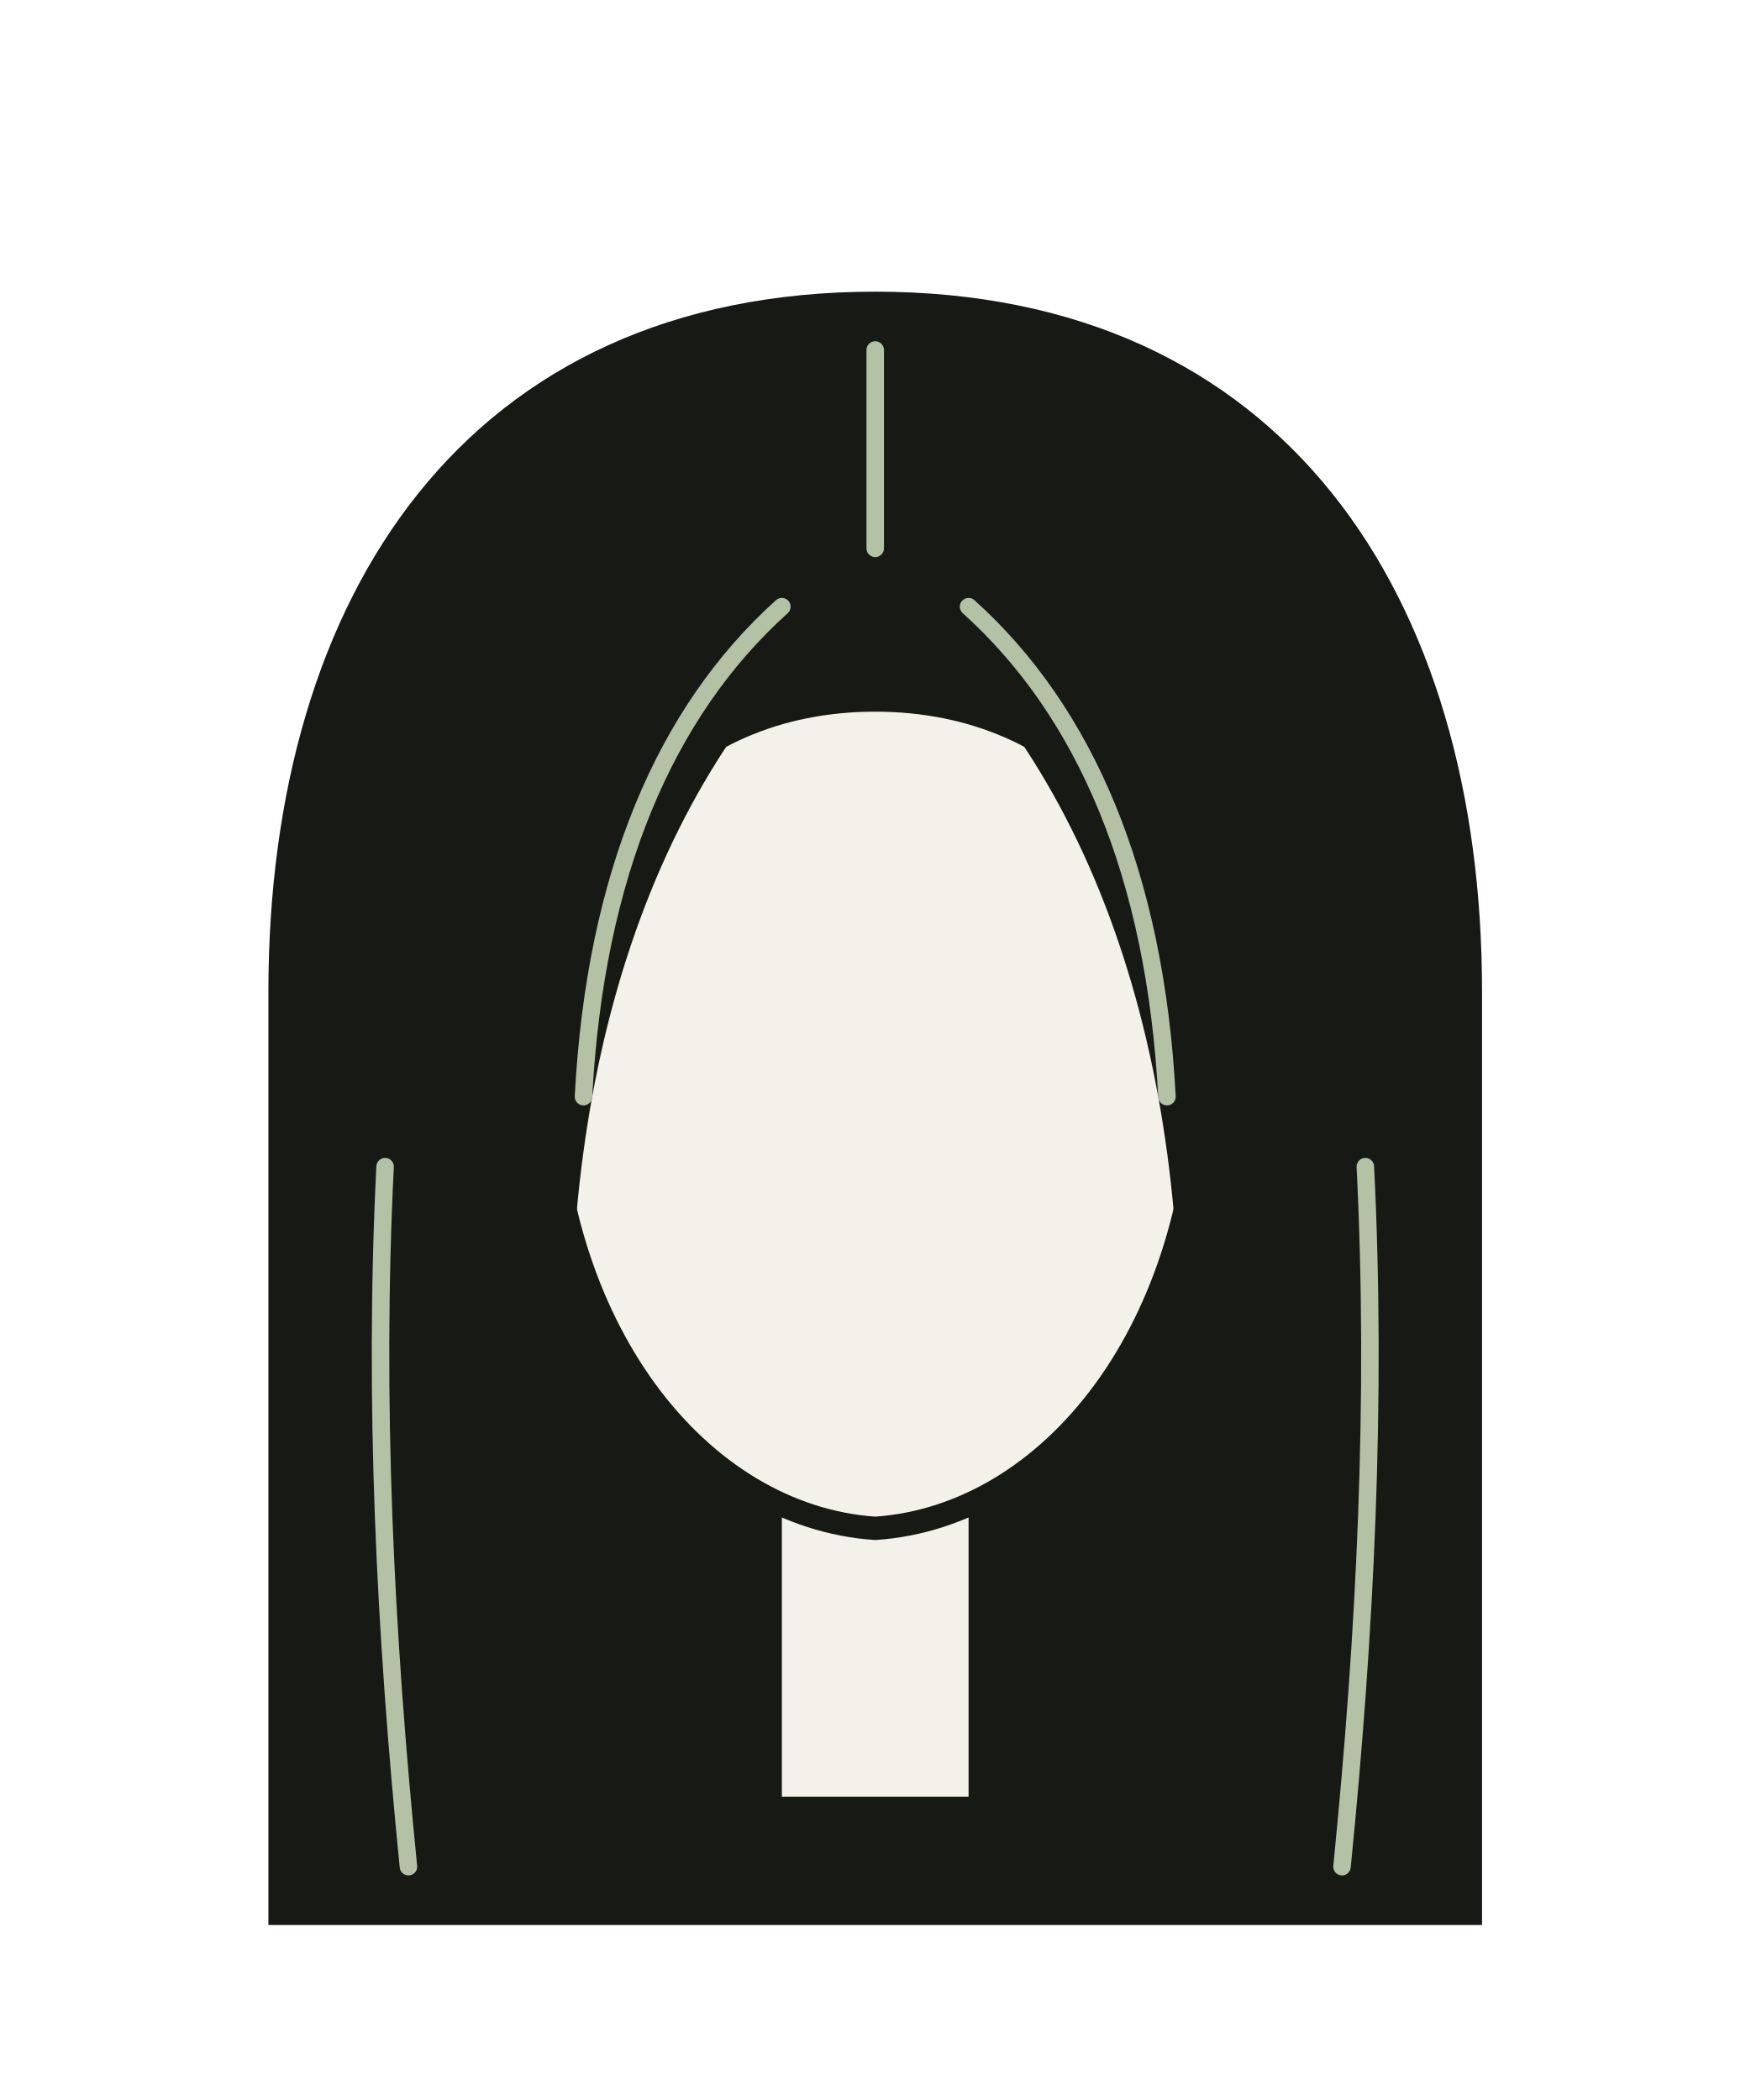
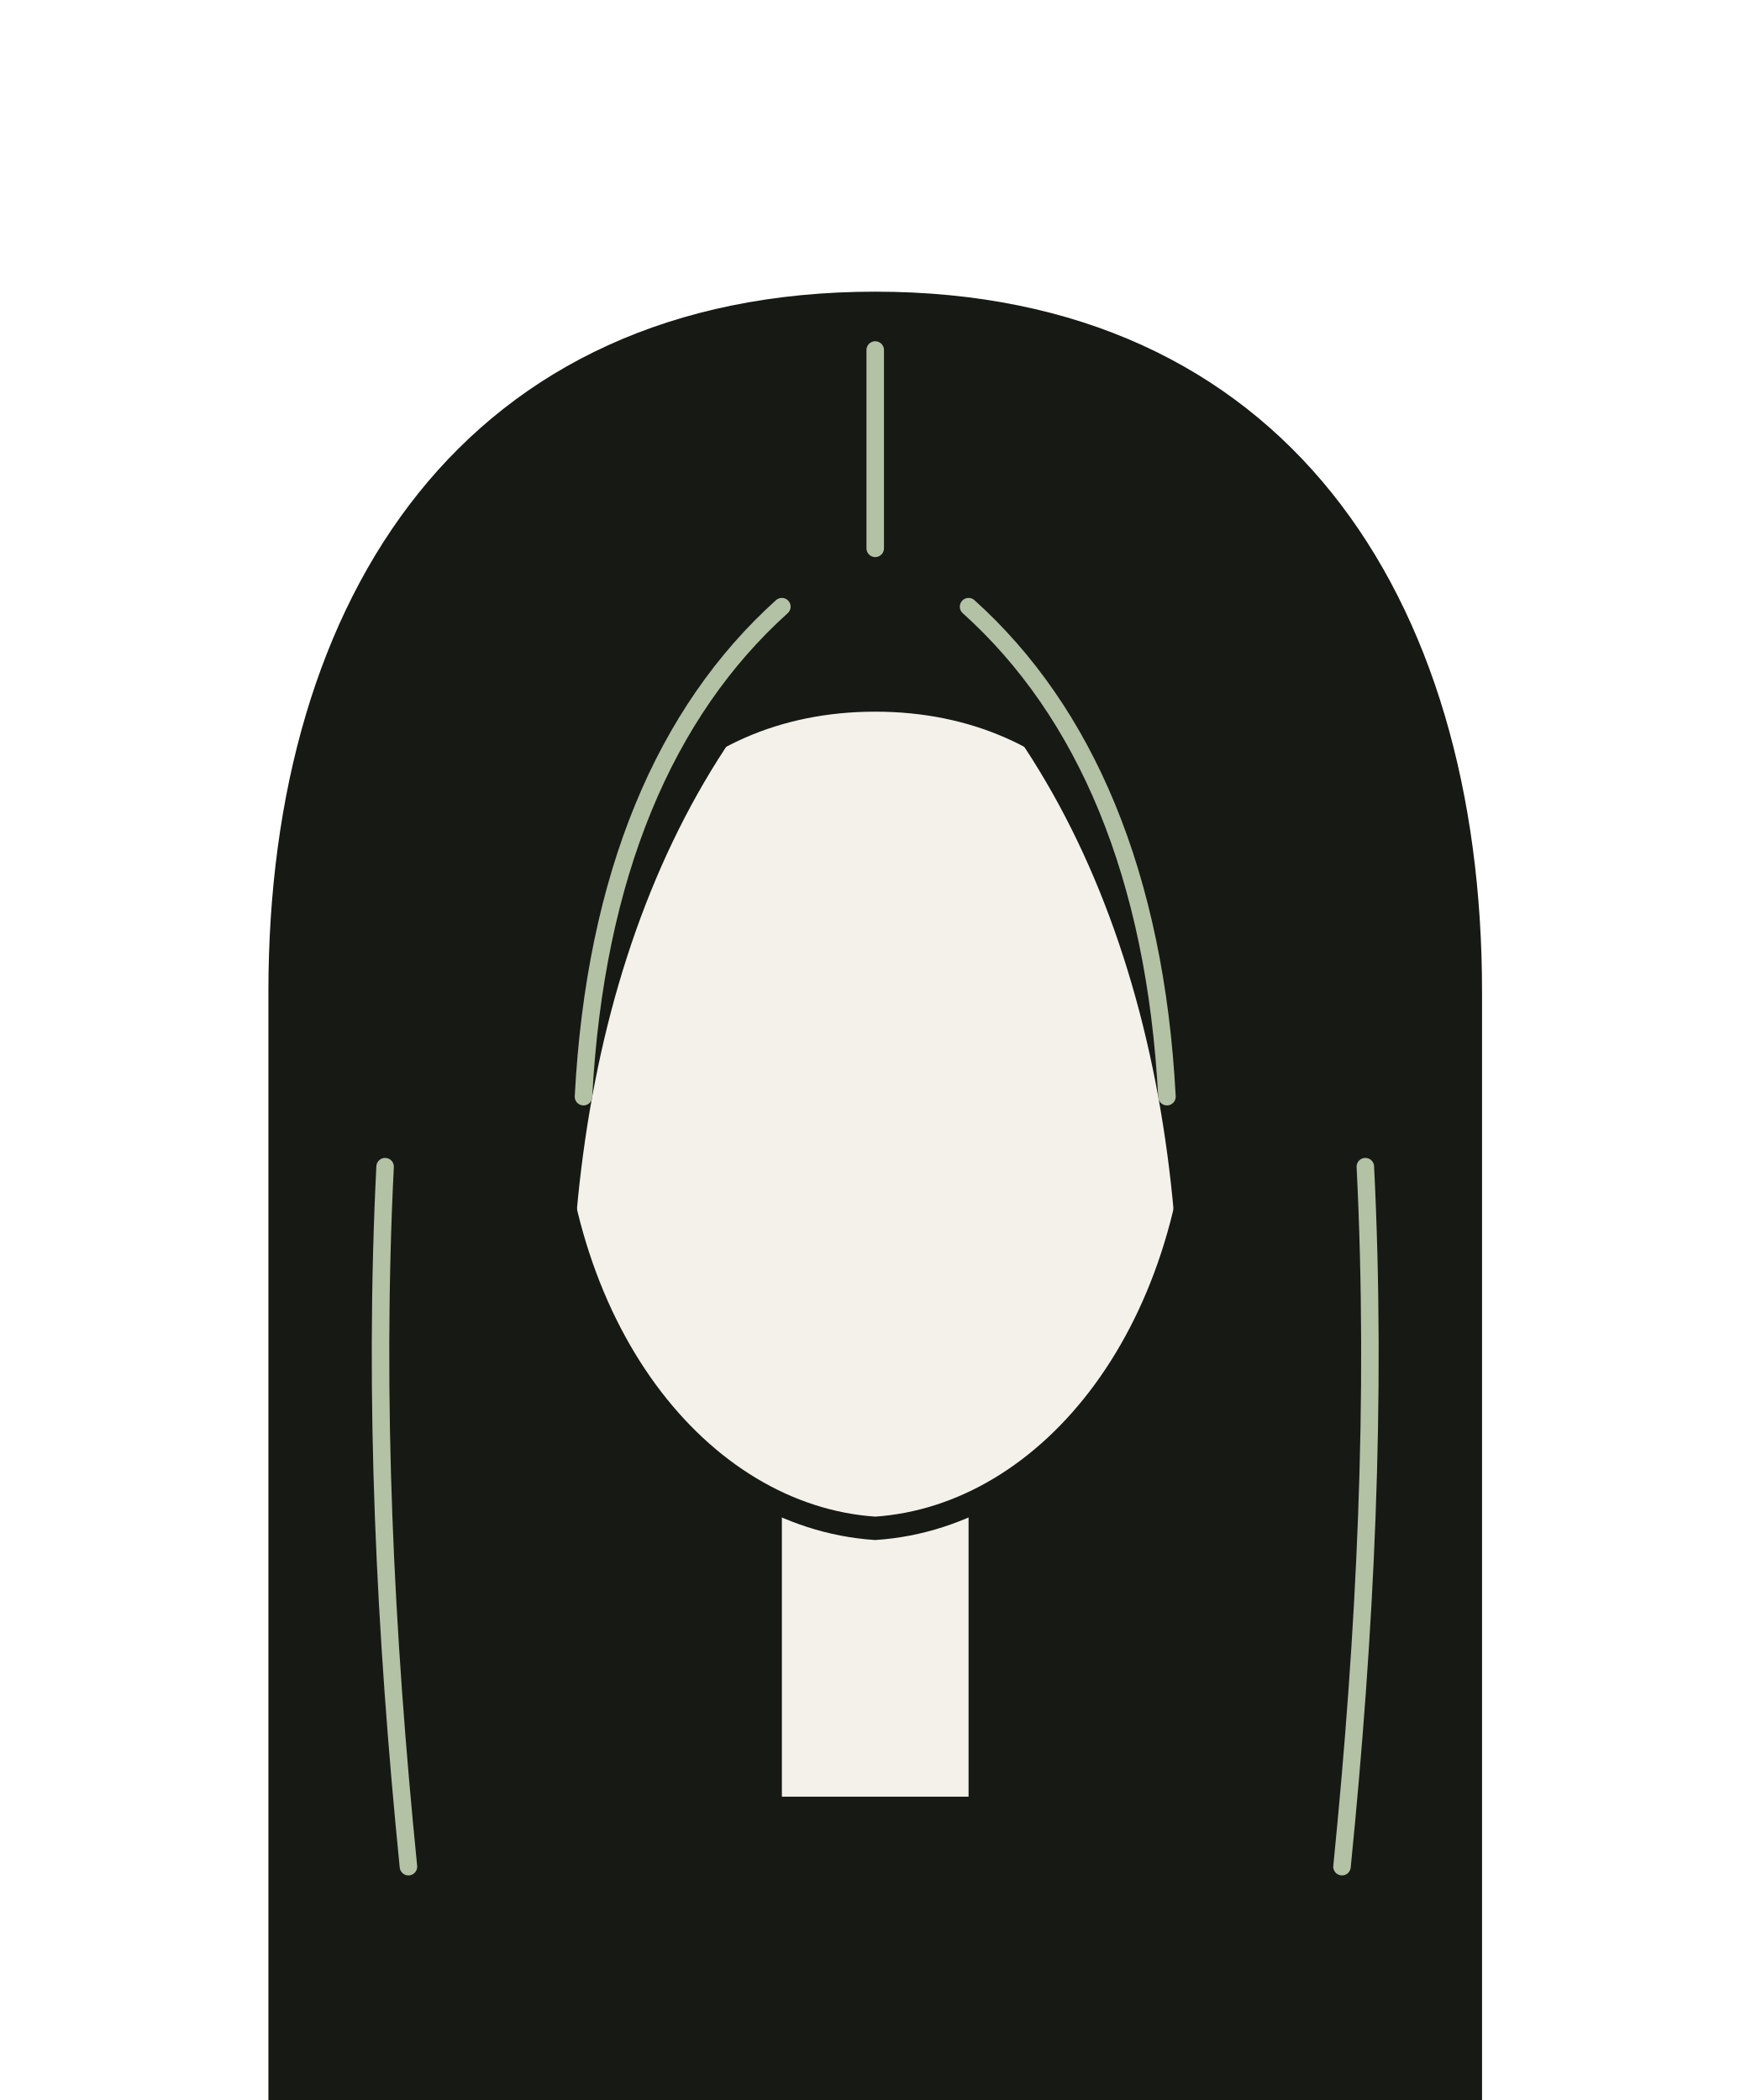
<svg xmlns="http://www.w3.org/2000/svg" viewBox="0 0 300 360" width="300" height="360">
-   <path d="M150 50c70 0 104 52 104 120v160H46V170c0-68 34-120 104-120z" fill="#171915" />
+   <path d="M150 50c70 0 104 52 104 120v200H46V170c0-68 34-120 104-120z" fill="#171915" />
  <path d="M132 240v70h36v-70" fill="#F3F1EA" stroke="#171915" stroke-width="4" />
  <path d="M150 120c34 0 56 26 56 62 0 46-26 78-56 80-30-2-56-34-56-80 0-36 22-62 56-62z" fill="#F3F1EA" stroke="#171915" stroke-width="4" />
  <path d="M150 92c-30 4-58 34-62 96-2 22 2 40 10 52-2-58 14-110 52-140z" fill="#171915" />
  <path d="M150 92c30 4 58 34 62 96 2 22-2 40-10 52 2-58-14-110-52-140z" fill="#171915" />
  <g fill="none" stroke="#B3C1A5" stroke-width="3" stroke-linecap="round">
    <path d="M150 60v34" />
    <path d="M134 104c-20 18-32 46-34 84" />
    <path d="M166 104c20 18 32 46 34 84" />
    <path d="M66 200c-2 40 0 80 4 120" />
    <path d="M234 200c2 40 0 80-4 120" />
  </g>
</svg>
